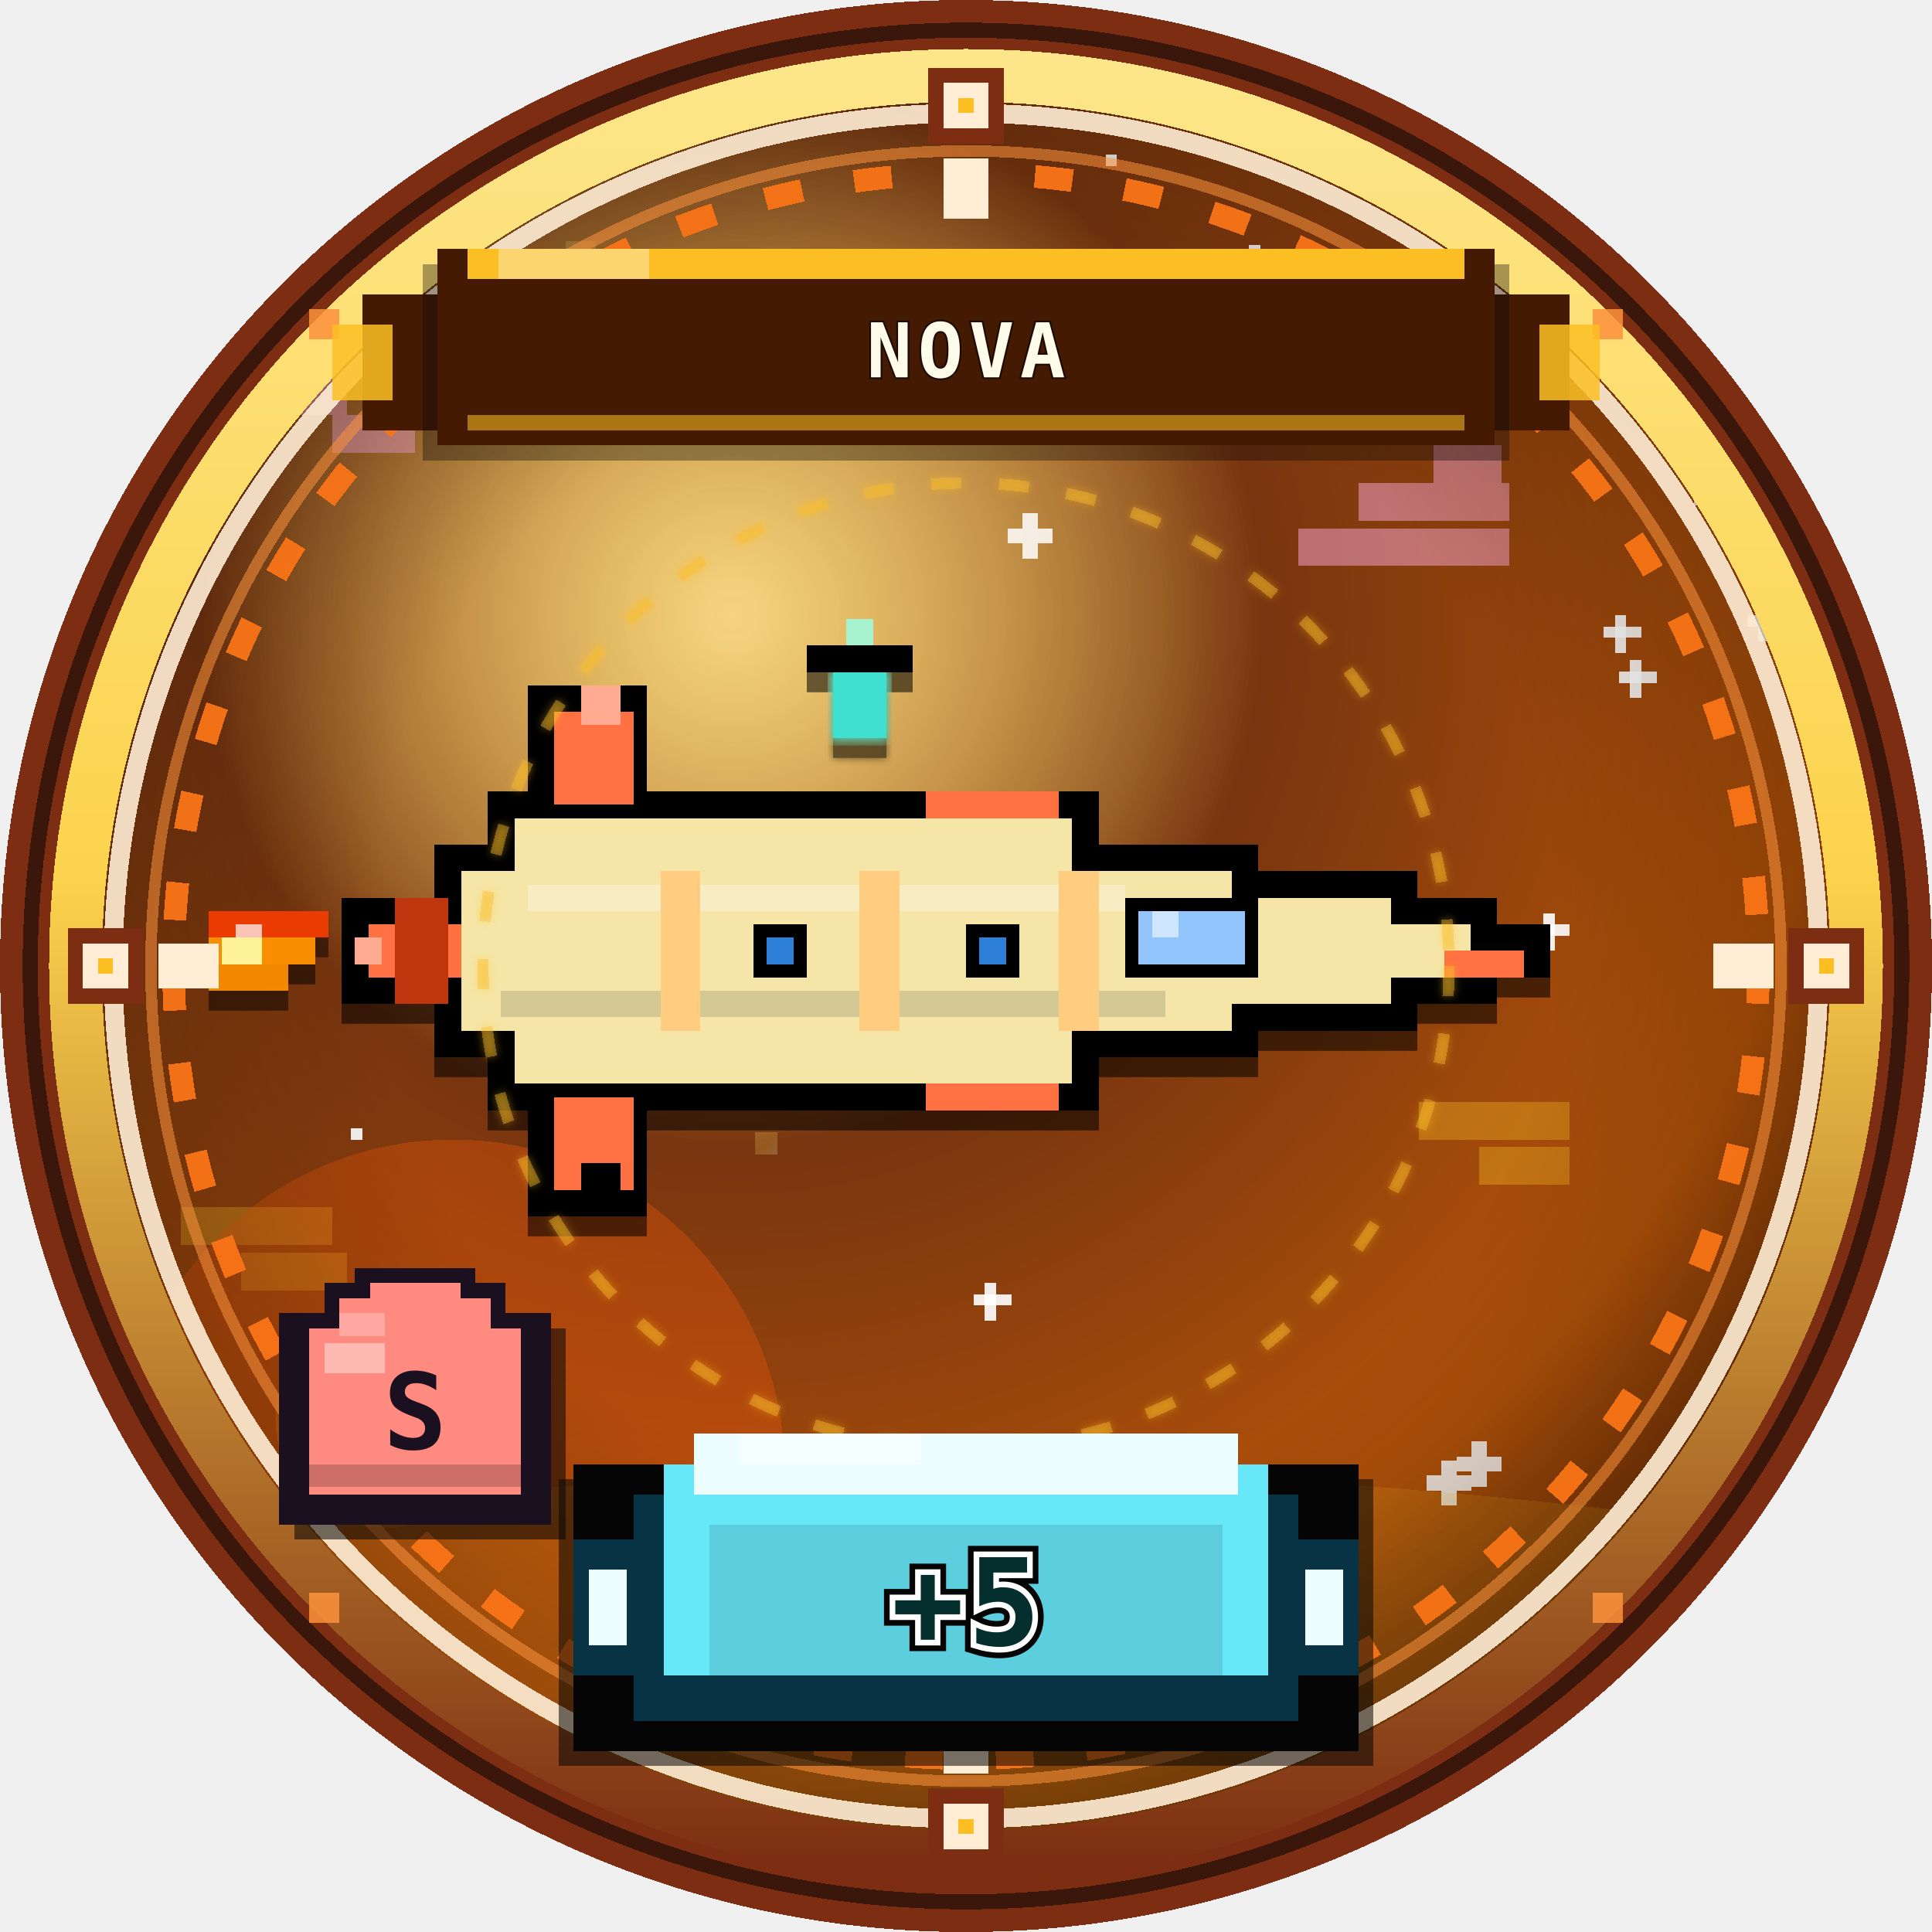
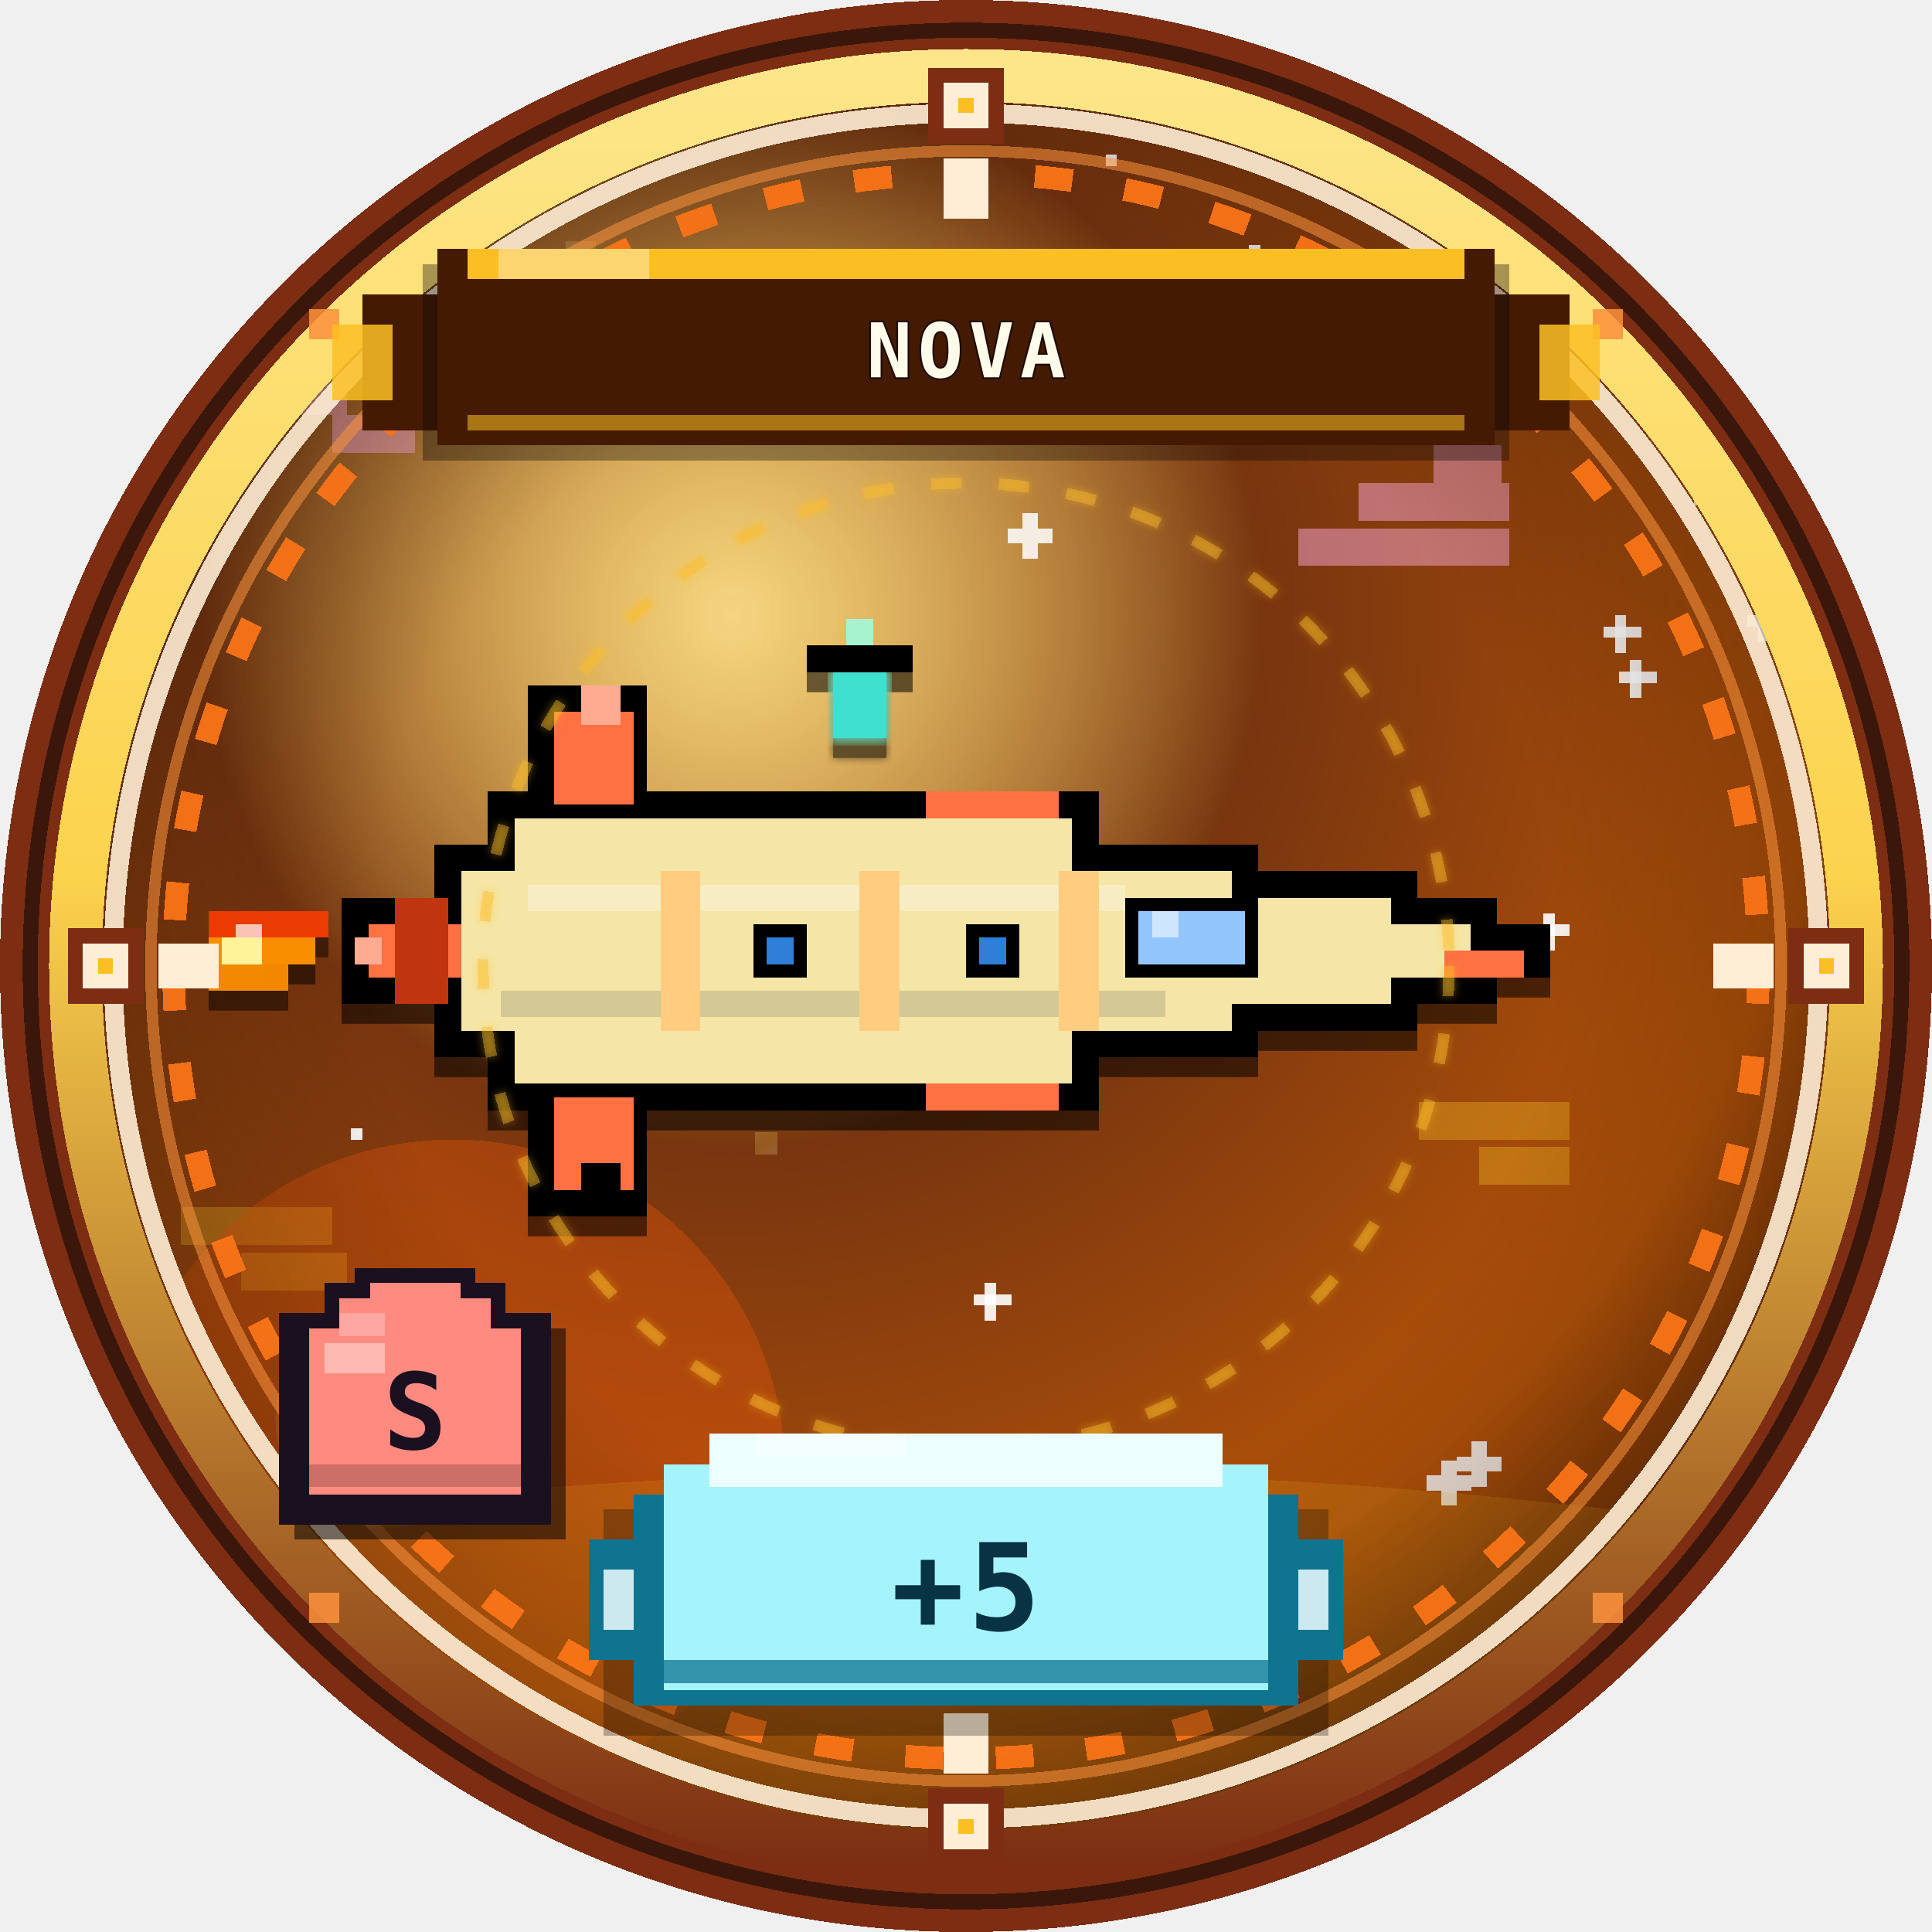
<svg xmlns="http://www.w3.org/2000/svg" viewBox="0 0 512 512" class="w-full h-full" shape-rendering="crispEdges">
  <defs>
    <radialGradient id="bg_badge_105" cx="38%" cy="32%" r="78%">
      <stop offset="0%" stop-color="#fbbf24" stop-opacity="0.55" />
      <stop offset="35%" stop-color="#78350f" />
      <stop offset="72%" stop-color="#b45309" />
      <stop offset="100%" stop-color="#451a03" />
    </radialGradient>
    <linearGradient id="hull_badge_105" x1="0%" y1="0%" x2="100%" y2="0%">
      <stop offset="0%" stop-color="#d4af37" />
      <stop offset="50%" stop-color="#fcf6ba" />
      <stop offset="100%" stop-color="#aa8822" />
    </linearGradient>
    <linearGradient id="frame_badge_105" x1="0%" y1="0%" x2="100%" y2="100%">
      <stop offset="0%" stop-color="#fde68a" />
      <stop offset="50%" stop-color="#fcd34d" />
      <stop offset="100%" stop-color="#fef3c7" />
    </linearGradient>
    <linearGradient id="rim_badge_105" x1="0%" y1="0%" x2="0%" y2="100%">
      <stop offset="0%" stop-color="#fde68a" />
      <stop offset="45%" stop-color="#fcd34d" />
      <stop offset="100%" stop-color="#7c2d12" />
    </linearGradient>
    <radialGradient id="vignette_badge_105" cx="50%" cy="48%" r="55%">
      <stop offset="55%" stop-color="#000000" stop-opacity="0" />
      <stop offset="100%" stop-color="#000000" stop-opacity="0.42" />
    </radialGradient>
    <filter id="shadow_badge_105" x="-50%" y="-50%" width="200%" height="200%">
      <feDropShadow dx="0" dy="6" stdDeviation="0" flood-color="#000" flood-opacity="0.55" />
    </filter>
    <filter id="glow_badge_105">
      <feGaussianBlur stdDeviation="1.2" result="blur" />
      <feComposite in="SourceGraphic" in2="blur" operator="over" />
    </filter>
    <filter id="text_glow_badge_105" x="-50%" y="-50%" width="200%" height="200%">
      <feGaussianBlur stdDeviation="2" result="blur" />
      <feMerge>
        <feMergeNode in="blur" />
        <feMergeNode in="SourceGraphic" />
      </feMerge>
    </filter>
    <clipPath id="clip_badge_105">
      <circle cx="256" cy="256" r="236" />
    </clipPath>
  </defs>
  <g clip-path="url(#clip_badge_105)">
    <rect width="512" height="512" fill="url(#bg_badge_105)" />
    <g fill="#ffffff" shape-rendering="crispEdges">
      <rect x="429" y="178" width="10" height="3" fill-opacity="0.9" />
      <rect x="432" y="175" width="3" height="10" fill-opacity="0.9" />
      <rect x="463" y="163" width="10" height="3" fill-opacity="0.9" />
      <rect x="466" y="160" width="3" height="10" fill-opacity="0.9" />
      <rect x="179" y="101" width="4" height="4" fill-opacity="0.95" />
      <rect x="93" y="299" width="3" height="3" fill-opacity="0.95" />
      <rect x="223" y="190" width="4" height="4" fill-opacity="0.95" />
      <rect x="453" y="126" width="4" height="4" fill-opacity="0.85" />
      <rect x="449" y="130" width="12" height="4" fill-opacity="0.85" />
      <rect x="453" y="134" width="4" height="4" fill-opacity="0.85" />
      <rect x="311" y="419" width="4" height="4" fill-opacity="0.85" />
      <rect x="307" y="423" width="12" height="4" fill-opacity="0.85" />
      <rect x="311" y="427" width="4" height="4" fill-opacity="0.85" />
      <rect x="271" y="136" width="4" height="4" fill-opacity="0.85" />
      <rect x="267" y="140" width="12" height="4" fill-opacity="0.85" />
      <rect x="271" y="144" width="4" height="4" fill-opacity="0.85" />
      <rect x="485" y="285" width="4" height="4" fill-opacity="0.95" />
      <rect x="382" y="387" width="4" height="4" fill-opacity="0.85" />
      <rect x="378" y="391" width="12" height="4" fill-opacity="0.85" />
      <rect x="382" y="395" width="4" height="4" fill-opacity="0.85" />
      <rect x="474" y="330" width="4" height="4" fill-opacity="0.95" />
      <rect x="258" y="343" width="10" height="3" fill-opacity="0.9" />
      <rect x="261" y="340" width="3" height="10" fill-opacity="0.9" />
      <rect x="406" y="245" width="10" height="3" fill-opacity="0.9" />
      <rect x="409" y="242" width="3" height="10" fill-opacity="0.9" />
      <rect x="473" y="352" width="4" height="4" fill-opacity="0.85" />
      <rect x="469" y="356" width="12" height="4" fill-opacity="0.85" />
      <rect x="473" y="360" width="4" height="4" fill-opacity="0.85" />
      <rect x="347" y="85" width="3" height="3" fill-opacity="0.95" />
      <rect x="146" y="86" width="3" height="3" fill-opacity="0.95" />
      <rect x="390" y="382" width="4" height="4" fill-opacity="0.85" />
      <rect x="386" y="386" width="12" height="4" fill-opacity="0.85" />
      <rect x="390" y="390" width="4" height="4" fill-opacity="0.85" />
      <rect x="293" y="41" width="3" height="3" fill-opacity="0.95" />
      <rect x="425" y="166" width="10" height="3" fill-opacity="0.9" />
      <rect x="428" y="163" width="3" height="10" fill-opacity="0.9" />
      <rect x="237" y="269" width="4" height="4" fill-opacity="0.85" />
      <rect x="233" y="273" width="12" height="4" fill-opacity="0.85" />
      <rect x="237" y="277" width="4" height="4" fill-opacity="0.85" />
      <rect x="328" y="68" width="10" height="3" fill-opacity="0.9" />
      <rect x="331" y="65" width="3" height="10" fill-opacity="0.9" />
    </g>
    <g opacity="0.5" shape-rendering="crispEdges">
      <g fill="#f9a8d4">
        <rect x="56" y="100" width="36" height="10" />
        <rect x="72" y="90" width="44" height="10" />
        <rect x="88" y="110" width="22" height="10" />
        <rect x="360" y="128" width="40" height="10" />
        <rect x="344" y="140" width="56" height="10" />
        <rect x="380" y="118" width="18" height="10" />
      </g>
      <g fill="#fbbf24" opacity="0.7">
        <rect x="48" y="320" width="40" height="10" />
        <rect x="64" y="332" width="28" height="10" />
        <rect x="376" y="292" width="40" height="10" />
        <rect x="392" y="304" width="24" height="10" />
      </g>
      <g fill="url(#frame_badge_105)" opacity="0.45">
        <rect x="150" y="64" width="8" height="8" />
        <rect x="348" y="84" width="8" height="8" />
        <rect x="120" y="250" width="8" height="8" />
        <rect x="300" y="230" width="8" height="8" />
        <rect x="200" y="300" width="6" height="6" />
      </g>
    </g>
    <circle cx="120" cy="390" r="88" fill="#ea580c" fill-opacity="0.35" />
    <circle cx="102" cy="376" r="29" fill="#fbbf24" fill-opacity="0.18" />
    <path d="M-40 420 Q256 360 552 420 V520 H-40 Z" fill="#fbbf24" fill-opacity="0.16" />
    <rect width="512" height="512" fill="url(#vignette_badge_105)" />
  </g>
  <g transform="translate(256, 252) scale(0.88)" filter="url(#shadow_badge_105)">
    <g transform="translate(8, 0)" shape-rendering="crispEdges">
      <rect x="-168" y="-32" width="248" height="64" fill="#050505" />
      <rect x="-152" y="-48" width="184" height="16" fill="#050505" />
      <rect x="-152" y="32" width="184" height="16" fill="#050505" />
      <rect x="80" y="-24" width="48" height="48" fill="#050505" />
      <rect x="120" y="-16" width="32" height="32" fill="#050505" />
      <rect x="144" y="-8" width="24" height="16" fill="#050505" />
      <rect x="-196" y="-16" width="32" height="32" fill="#050505" />
      <rect x="-140" y="-80" width="36" height="36" fill="#050505" />
      <rect x="-140" y="44" width="36" height="36" fill="#050505" />
      <rect x="-160" y="-24" width="232" height="48" fill="#f5e6a8" />
      <rect x="-144" y="-40" width="168" height="16" fill="#f5e6a8" />
      <rect x="-144" y="24" width="168" height="16" fill="#f5e6a8" />
      <rect x="72" y="-16" width="48" height="32" fill="#f5e6a8" />
      <rect x="112" y="-8" width="32" height="16" fill="#f5e6a8" />
      <rect x="136" y="0" width="24" height="8" fill="#ff7043" />
      <rect x="-140" y="-20" width="180" height="8" fill="#ffffff" opacity="0.3" />
      <rect x="-148" y="12" width="200" height="8" fill="#1a1a22" opacity="0.15" />
      <rect x="-100" y="-24" width="12" height="48" fill="#ffcc80" />
      <rect x="-40" y="-24" width="12" height="48" fill="#ffcc80" />
      <rect x="20" y="-24" width="12" height="48" fill="#ffcc80" />
      <rect x="-132" y="-72" width="24" height="28" fill="#ff7043" />
      <rect x="-124" y="-80" width="12" height="12" fill="#ffab91" />
      <rect x="-132" y="44" width="24" height="28" fill="#ff7043" />
      <rect x="-124" y="64" width="12" height="12" fill="#050505" />
      <rect x="-20" y="-48" width="40" height="8" fill="#ff7043" />
      <rect x="-20" y="40" width="40" height="8" fill="#ff7043" />
      <rect x="-188" y="-8" width="28" height="16" fill="#ff7043" />
      <rect x="-180" y="-16" width="16" height="32" fill="#bf360c" />
      <rect x="-192" y="-4" width="8" height="8" fill="#ffab91" />
      <rect x="40" y="-16" width="40" height="24" fill="#050505" />
      <rect x="44" y="-12" width="32" height="16" fill="#93c5fd" />
      <rect x="48" y="-12" width="8" height="8" fill="#e0f2fe" opacity="0.75" />
      <rect x="-72" y="-8" width="16" height="16" fill="#050505" />
      <rect x="-68" y="-4" width="8" height="8" fill="#2f7fd8" />
      <rect x="-8" y="-8" width="16" height="16" fill="#050505" />
      <rect x="-4" y="-4" width="8" height="8" fill="#2f7fd8" />
      <rect x="-236" y="-12" width="36" height="8" fill="#ff3d00" opacity="0.85" />
      <rect x="-236" y="-4" width="32" height="8" fill="#ff9100" opacity="0.95" />
      <rect x="-236" y="4" width="24" height="8" fill="#ff9100" opacity="0.9" />
      <rect x="-232" y="-4" width="12" height="8" fill="#fff59d" opacity="0.98" />
      <rect x="-228" y="-8" width="8" height="4" fill="#ffffff" opacity="0.7" />
      <rect x="-48" y="-84" width="16" height="20" fill="#40e0d0" filter="url(#glow_badge_105)" />
      <rect x="-56" y="-92" width="32" height="8" fill="#050505" />
      <rect x="-44" y="-100" width="8" height="8" fill="#a7f3d0" />
    </g>
  </g>
  <g filter="url(#glow_badge_105)" id="upgrade_badge_105">
    <circle cx="256" cy="256" r="128" fill="none" stroke="#fbbf24" stroke-width="3" opacity="0.4" stroke-dasharray="8 10" />
  </g>
  <g shape-rendering="crispEdges" id="frame_badge_105_chrome">
    <circle cx="256" cy="256" r="248" fill="none" stroke="#7c2d12" stroke-width="16" />
    <circle cx="256" cy="256" r="248" fill="none" stroke="#050505" stroke-width="4" opacity="0.55" />
    <circle cx="256" cy="256" r="236" fill="none" stroke="url(#rim_badge_105)" stroke-width="14" />
    <circle cx="256" cy="256" r="226" fill="none" stroke="#ffedd5" stroke-width="5" opacity="0.9" />
    <circle cx="256" cy="256" r="216" fill="none" stroke="#fb923c" stroke-width="3" opacity="0.55" />
    <circle cx="256" cy="256" r="210" fill="none" stroke="#f97316" stroke-width="6" stroke-dasharray="10 14" opacity="0.95" />
    <rect x="250" y="42" width="12" height="16" fill="#ffedd5" />
    <rect x="250" y="454" width="12" height="16" fill="#ffedd5" />
    <rect x="42" y="250" width="16" height="12" fill="#ffedd5" />
    <rect x="454" y="250" width="16" height="12" fill="#ffedd5" />
    <rect x="246" y="18" width="20" height="20" fill="#7c2d12" />
    <rect x="250" y="22" width="12" height="12" fill="#ffedd5" />
    <rect x="254" y="26" width="4" height="4" fill="#fbbf24" />
    <rect x="474" y="246" width="20" height="20" fill="#7c2d12" />
    <rect x="478" y="250" width="12" height="12" fill="#ffedd5" />
    <rect x="482" y="254" width="4" height="4" fill="#fbbf24" />
    <rect x="246" y="474" width="20" height="20" fill="#7c2d12" />
    <rect x="250" y="478" width="12" height="12" fill="#ffedd5" />
    <rect x="254" y="482" width="4" height="4" fill="#fbbf24" />
    <rect x="18" y="246" width="20" height="20" fill="#7c2d12" />
    <rect x="22" y="250" width="12" height="12" fill="#ffedd5" />
    <rect x="26" y="254" width="4" height="4" fill="#fbbf24" />
    <rect x="82" y="82" width="8" height="8" fill="#fb923c" opacity="0.85" />
    <rect x="422" y="82" width="8" height="8" fill="#fb923c" opacity="0.85" />
    <rect x="82" y="422" width="8" height="8" fill="#fb923c" opacity="0.85" />
    <rect x="422" y="422" width="8" height="8" fill="#fb923c" opacity="0.85" />
  </g>
  <g shape-rendering="crispEdges" id="name_badge_105">
    <rect x="96" y="78" width="20" height="36" fill="#451a03" />
    <rect x="396" y="78" width="20" height="36" fill="#451a03" />
    <rect x="88" y="86" width="16" height="20" fill="#fbbf24" opacity="0.85" />
    <rect x="408" y="86" width="16" height="20" fill="#fbbf24" opacity="0.85" />
    <rect x="112" y="70" width="288" height="52" fill="#050505" opacity="0.35" />
    <rect x="116" y="66" width="280" height="52" fill="#451a03" />
    <rect x="124" y="74" width="264" height="36" fill="#451a03" />
    <rect x="124" y="66" width="264" height="8" fill="#fbbf24" />
    <rect x="132" y="66" width="40" height="8" fill="#ffffff" opacity="0.35" />
    <rect x="124" y="110" width="264" height="4" fill="#fbbf24" opacity="0.55" />
    <text x="256" y="100" font-family="Galmuri11, monospace" font-size="20" font-weight="bold" fill="#fffbeb" stroke="#1c0a00" stroke-width="0.9" paint-order="stroke" text-anchor="middle" letter-spacing="1.5">NOVA</text>
  </g>
  <g shape-rendering="crispEdges" id="grade_badge_105">
    <rect x="78" y="352" width="72" height="56" fill="#050505" opacity="0.55" />
    <rect x="74" y="348" width="72" height="56" fill="#1a1020" />
    <rect x="86" y="340" width="48" height="12" fill="#1a1020" />
    <rect x="94" y="336" width="32" height="8" fill="#1a1020" />
    <rect x="82" y="352" width="56" height="44" fill="#ff8a80" />
    <rect x="90" y="344" width="40" height="12" fill="#ff8a80" />
    <rect x="98" y="340" width="24" height="8" fill="#ff8a80" />
    <rect x="86" y="356" width="16" height="8" fill="#ffffff" opacity="0.4" />
    <rect x="90" y="348" width="12" height="6" fill="#ffffff" opacity="0.25" />
    <rect x="82" y="388" width="56" height="6" fill="#050505" opacity="0.2" />
    <text x="110" y="384" font-family="Galmuri11, monospace" font-size="28" font-weight="bold" fill="#1a1020" text-anchor="middle">S</text>
  </g>
  <g shape-rendering="crispEdges" id="enhance_badge_105">
-     <rect x="148" y="392" width="216" height="76" fill="#050505" opacity="0.55" />
-     <rect x="152" y="388" width="208" height="76" fill="#050505" />
-     <rect x="152" y="408" width="18" height="36" fill="#083344" />
-     <rect x="342" y="408" width="18" height="36" fill="#083344" />
-     <rect x="156" y="416" width="10" height="20" fill="#ecfeff" />
-     <rect x="346" y="416" width="10" height="20" fill="#ecfeff" />
-     <rect x="168" y="396" width="176" height="60" fill="#083344" />
-     <rect x="176" y="388" width="160" height="64" fill="#67e8f9" />
-     <rect x="184" y="380" width="144" height="16" fill="#ecfeff" />
-     <rect x="196" y="380" width="48" height="8" fill="#ffffff" opacity="0.55" />
-     <rect x="188" y="404" width="136" height="40" fill="#050505" opacity="0.12" />
-     <rect x="176" y="444" width="160" height="8" fill="#083344" />
-     <text x="256" y="436" font-family="Galmuri11, monospace" font-size="32" font-weight="bold" fill="none" stroke="#050505" stroke-width="6" paint-order="stroke" text-anchor="middle" letter-spacing="1">+5</text>
-     <text x="256" y="436" font-family="Galmuri11, monospace" font-size="32" font-weight="bold" fill="#042f2e" stroke="#ffffff" stroke-width="3" paint-order="stroke" text-anchor="middle" letter-spacing="1">+5</text>
+     <rect x="160" y="400" width="192" height="60" fill="#050505" opacity="0.28" />
+     <rect x="156" y="408" width="16" height="32" fill="#0e7490" />
+     <rect x="340" y="408" width="16" height="32" fill="#0e7490" />
+     <rect x="160" y="416" width="8" height="16" fill="#ecfeff" opacity="0.85" />
+     <rect x="344" y="416" width="8" height="16" fill="#ecfeff" opacity="0.85" />
+     <rect x="168" y="396" width="176" height="56" fill="#0e7490" />
+     <rect x="176" y="388" width="160" height="60" fill="#a5f3fc" />
+     <rect x="188" y="380" width="136" height="14" fill="#ecfeff" />
+     <rect x="200" y="380" width="40" height="6" fill="#ffffff" opacity="0.45" />
+     <rect x="176" y="440" width="160" height="6" fill="#0e7490" opacity="0.75" />
+     <text x="256" y="432" font-family="Galmuri11, monospace" font-size="32" font-weight="bold" fill="#083344" text-anchor="middle" letter-spacing="1">+5</text>
  </g>
</svg>
